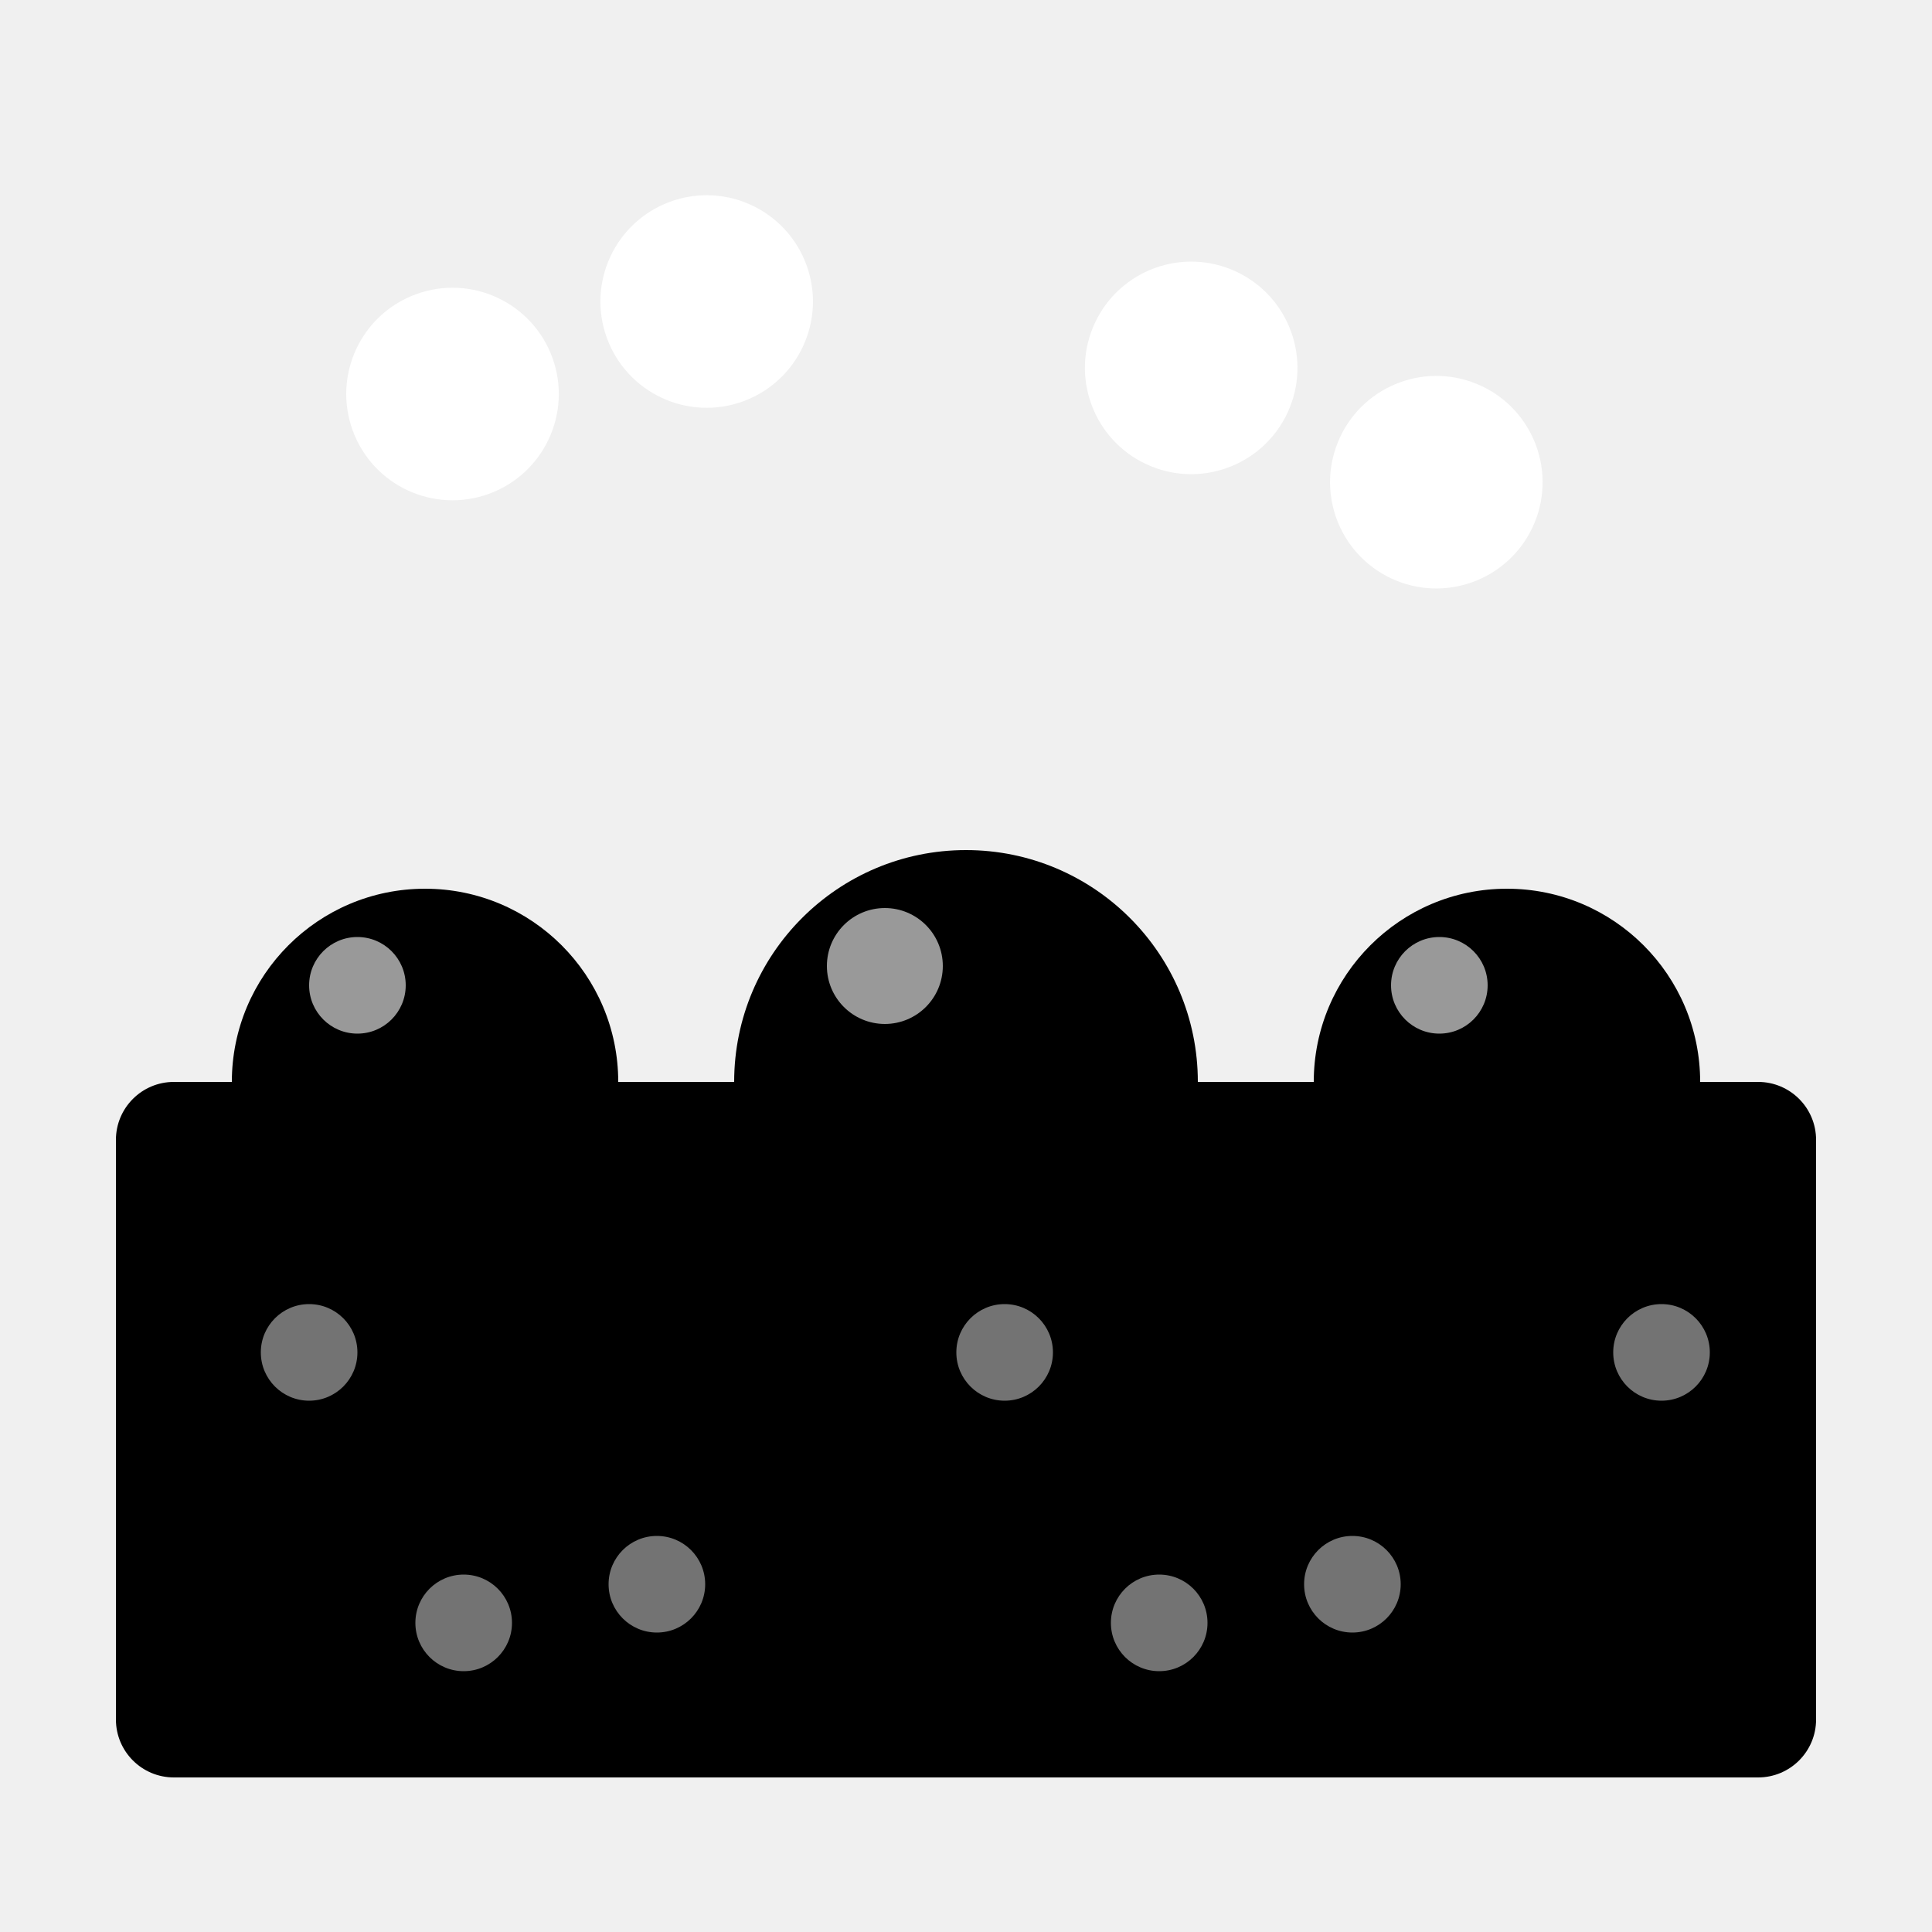
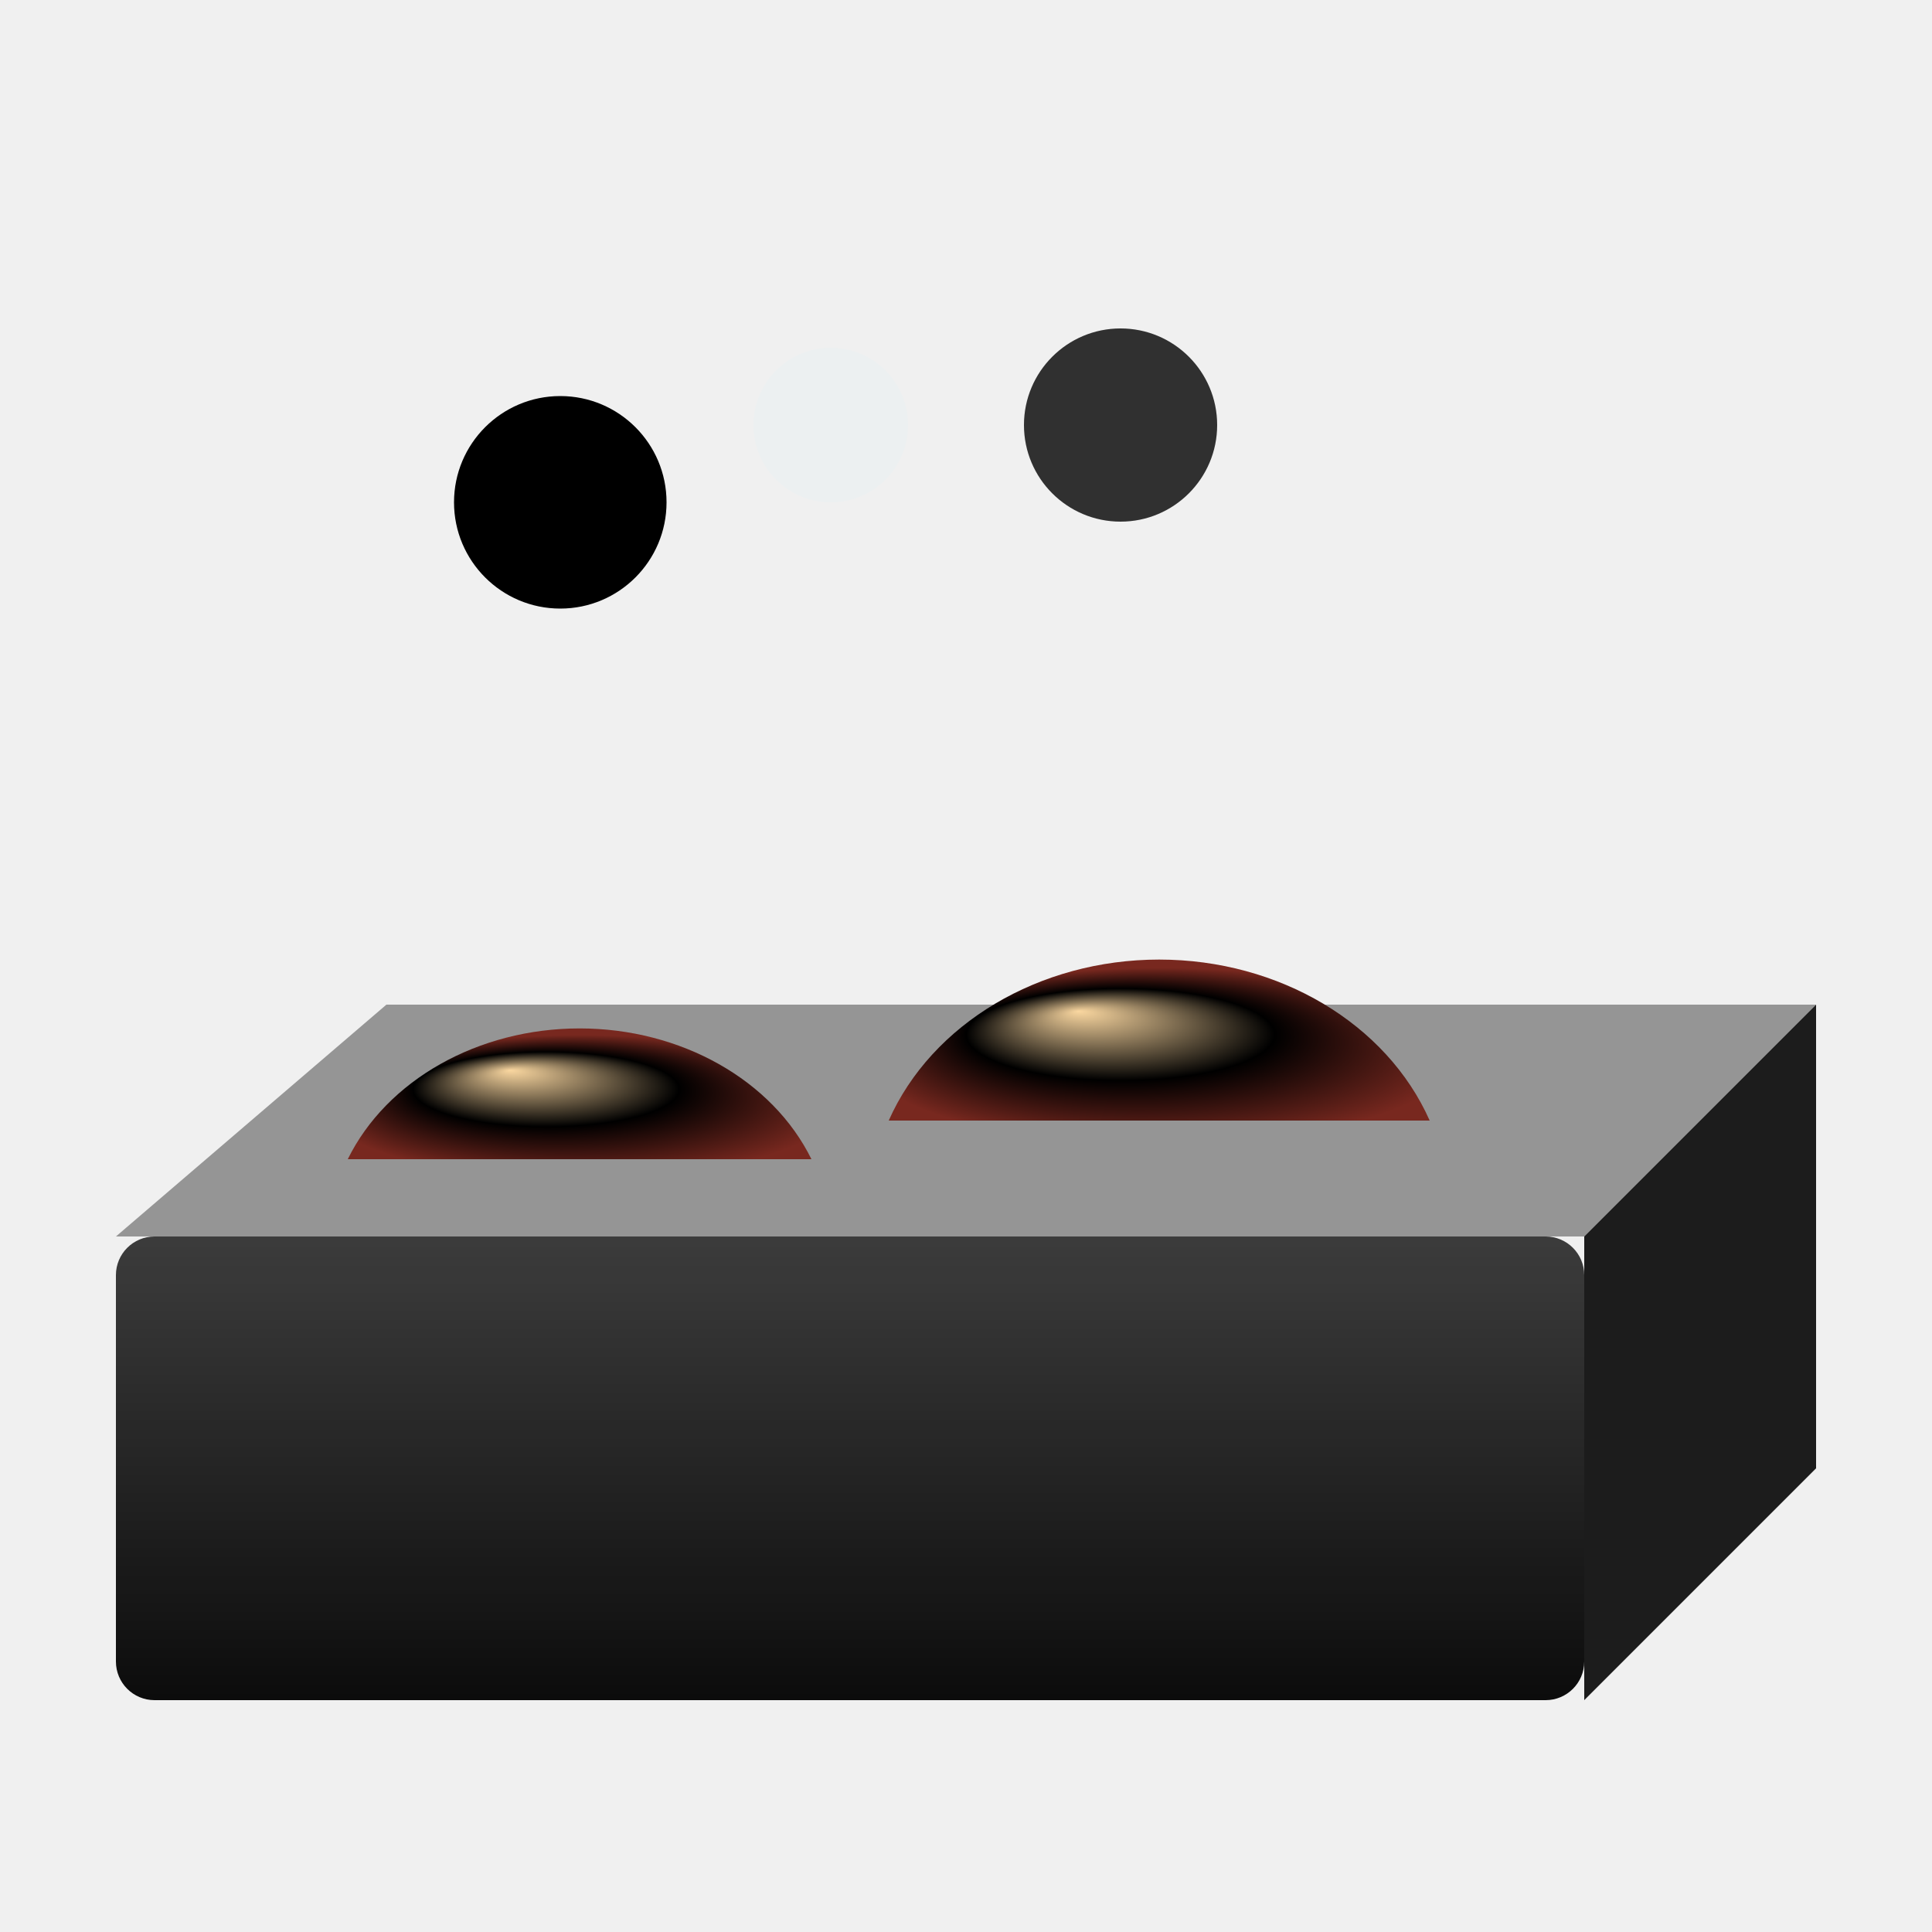
<svg xmlns="http://www.w3.org/2000/svg" viewBox="0 0 100 100">
+   <defs>
+     <linearGradient id="sub" x1="0%" y1="0%" x2="0%" y2="100%">
+       <stop offset="0%" stop-color="@C1@" stop-opacity="0.75" />
+       <stop offset="100%" stop-color="@C3@" stop-opacity="0.95" />
+     </linearGradient>
+     <radialGradient id="isl" cx="50%" cy="60%" r="55%" fx="35%" fy="32%">
+       <stop offset="0%" stop-color="#FAD7A0" />
+       <stop offset="52%" stop-color="@C2@" />
+       <stop offset="100%" stop-color="#78281F" />
+     </radialGradient>
+   </defs>
  <g stroke-linejoin="round" stroke-linecap="round">
-     <rect x="6" y="56" width="88" height="36" rx="3" fill="@C1@" stroke="@C3@" stroke-width="3" />
-     <circle cx="16" cy="70" r="2.5" fill="#FFFFFF" opacity="0.45" />
-     <circle cx="34" cy="82" r="2.5" fill="#FFFFFF" opacity="0.45" />
-     <circle cx="52" cy="70" r="2.5" fill="#FFFFFF" opacity="0.45" />
-     <circle cx="70" cy="82" r="2.5" fill="#FFFFFF" opacity="0.45" />
-     <circle cx="86" cy="70" r="2.5" fill="#FFFFFF" opacity="0.45" />
-     <circle cx="24" cy="84" r="2.5" fill="#FFFFFF" opacity="0.45" />
-     <circle cx="60" cy="84" r="2.5" fill="#FFFFFF" opacity="0.45" />
-     <path d="M12,56 A10,10 0 0,1 32,56 Z" fill="@C2@" stroke="@C3@" stroke-width="3" />
-     <circle cx="18.5" cy="51" r="2.5" fill="#FFFFFF" opacity="0.6" />
-     <path d="M38,56 A12,12 0 0,1 62,56 Z" fill="@C2@" stroke="@C3@" stroke-width="3" />
-     <circle cx="45.8" cy="50" r="3" fill="#FFFFFF" opacity="0.6" />
-     <path d="M68,56 A10,10 0 0,1 88,56 Z" fill="@C2@" stroke="@C3@" stroke-width="3" />
-     <circle cx="74.5" cy="51" r="2.5" fill="#FFFFFF" opacity="0.6" />
-     <g transform="rotate(-20 30 18)">
-       <path d="M23,18 H37" fill="none" stroke="@C3@" stroke-width="3" />
-       <circle cx="23" cy="18" r="5.5" fill="#FFFFFF" stroke="@C3@" stroke-width="3" />
-       <circle cx="37" cy="18" r="5.5" fill="#FFFFFF" stroke="@C3@" stroke-width="3" />
-     </g>
-     <g transform="rotate(25 68 22)">
-       <path d="M61,22 H75" fill="none" stroke="@C3@" stroke-width="3" />
-       <circle cx="61" cy="22" r="5.5" fill="#FFFFFF" stroke="@C3@" stroke-width="3" />
-       <circle cx="75" cy="22" r="5.5" fill="#FFFFFF" stroke="@C3@" stroke-width="3" />
-     </g>
-     <path d="M50,30 V38" fill="none" stroke="@C3@" stroke-width="3" stroke-dasharray="3 3" opacity="0.6" />
+     <polygon points="6,64 20,52 94,52 82,64" fill="@C1@" fill-opacity="0.38" stroke="@C3@" stroke-width="1.4" />
+     <rect x="6" y="64" width="76" height="24" rx="2" fill="url(#sub)" stroke="@C3@" stroke-width="1.5" />
+     <polygon points="82,64 94,52 94,76 82,88" fill="@C3@" fill-opacity="0.88" stroke="@C3@" stroke-width="1.4" />
+     <path d="M18,60 A13,11 0 0,1 42,60 Z" fill="url(#isl)" stroke="@C3@" stroke-width="1.2" />
+     <path d="M46,58 A15,13 0 0,1 74,58 Z" fill="url(#isl)" stroke="@C3@" stroke-width="1.2" />
+     <line x1="30" y1="26" x2="42" y2="22" stroke="@C3@" stroke-width="3" />
+     <circle cx="29" cy="26" r="5.5" fill="@C2@" />
+     <circle cx="43" cy="22" r="4" fill="#ECF0F1" stroke="@C3@" stroke-width="1" />
+     <path d="M58,28 Q60,38 59,44" fill="none" stroke="@C2@" stroke-width="1.8" stroke-dasharray="3 2" />
+     <circle cx="58" cy="22" r="5" fill="@C1@" fill-opacity="0.8" />
  </g>
</svg>
